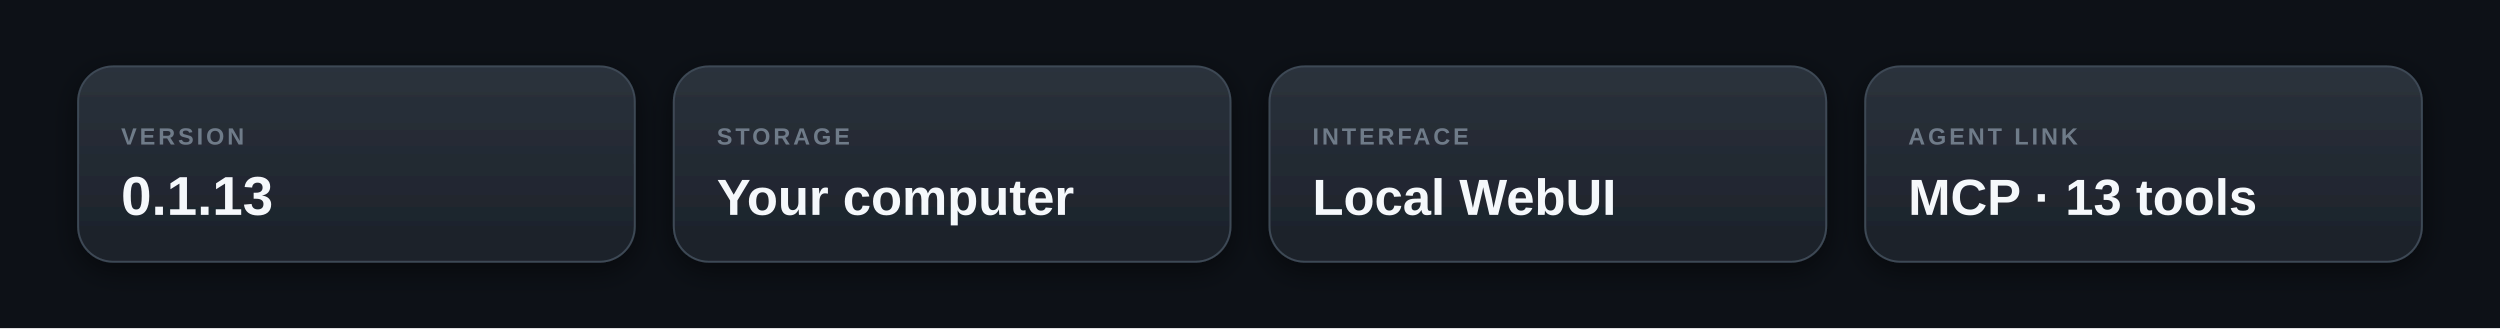
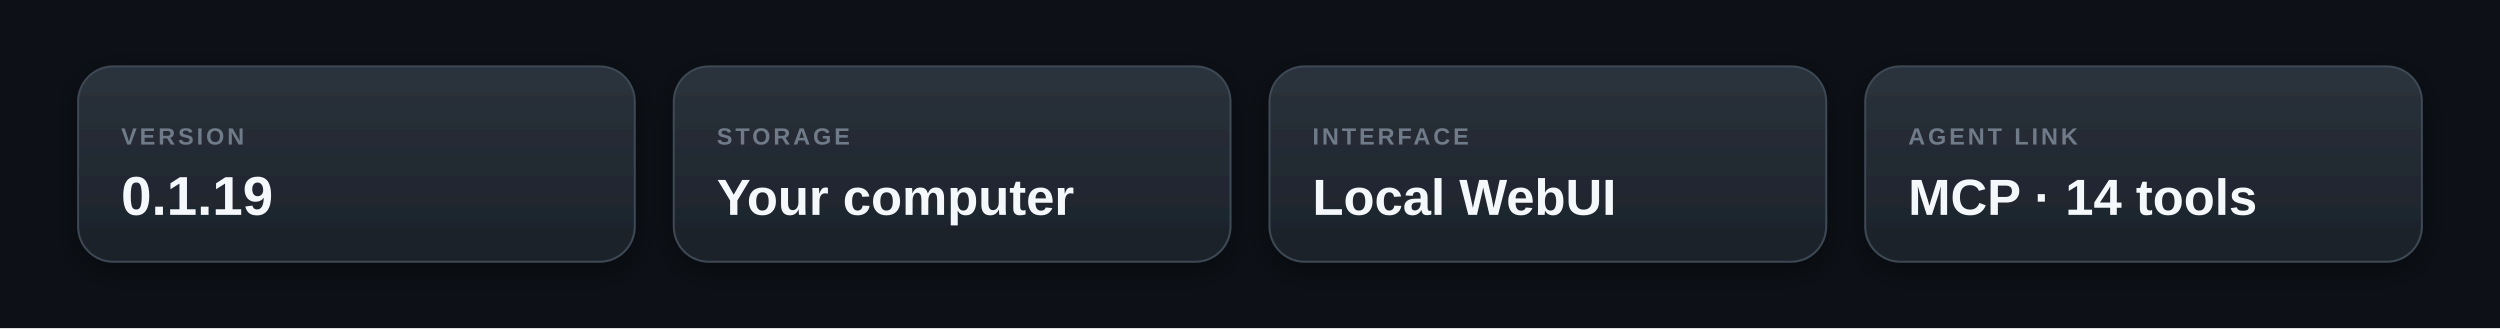
- <svg xmlns="http://www.w3.org/2000/svg" viewBox="0 0 1280 168" width="1280" height="168" role="img" aria-label="At a glance: version 0.1.13, storage on your computer, local WebUI interface, MCP with 13 tools.">
+ <svg xmlns="http://www.w3.org/2000/svg" viewBox="0 0 1280 168" width="1280" height="168" role="img" aria-label="At a glance: version 0.1.19, storage on your computer, local WebUI interface, MCP with 14 tools.">
  <defs>
    <radialGradient id="halo" cx="50%" cy="50%" r="50%">
      <stop offset="0" stop-color="#FF7A70" stop-opacity=".55" />
      <stop offset=".45" stop-color="#FF7A70" stop-opacity=".18" />
      <stop offset="1" stop-color="#FF7A70" stop-opacity="0" />
    </radialGradient>
    <linearGradient id="cardGrad" x1="0" y1="0" x2="0" y2="1">
      <stop offset="0" stop-color="#2B323C" />
      <stop offset="1" stop-color="#1B2129" />
    </linearGradient>
    <linearGradient id="cardAltGrad" x1="0" y1="0" x2="0" y2="1">
      <stop offset="0" stop-color="#39424F" />
      <stop offset="1" stop-color="#262E38" />
    </linearGradient>
    <filter id="soft" x="-30%" y="-30%" width="160%" height="180%">
      <feDropShadow dx="0" dy="8" stdDeviation="14" flood-color="rgba(1,4,9,.62)" flood-opacity="1" />
    </filter>
    <filter id="softSm" x="-30%" y="-30%" width="160%" height="180%">
      <feDropShadow dx="0" dy="4" stdDeviation="7" flood-color="rgba(1,4,9,.62)" flood-opacity=".8" />
    </filter>
  </defs>
  <style>
  .s{font-family:-apple-system, BlinkMacSystemFont, 'Segoe UI Variable Display', 'Segoe UI', 'Helvetica Neue', Arial, 'Microsoft YaHei', 'PingFang SC', 'Hiragino Sans GB', 'Noto Sans CJK SC', sans-serif}
  .m{font-family:ui-monospace, SFMono-Regular, 'SF Mono', Menlo, Consolas, 'Liberation Mono', 'Microsoft YaHei', monospace}
  .rise{opacity:0;animation:rise .9s cubic-bezier(.16,.84,.32,1) both}
  @keyframes rise{from{opacity:0;transform:translateY(14px);filter:blur(6px)}to{opacity:1;transform:none;filter:blur(0)}}
  @keyframes breathe{0%,100%{opacity:.45;transform:scale(.96)}50%{opacity:.9;transform:scale(1.05)}}
  @keyframes breathe2{
    0%{opacity:.05;transform:scale(.93);animation-timing-function:cubic-bezier(.66,0,.34,1)}
    18%{opacity:.12;transform:scale(1.03);animation-timing-function:cubic-bezier(.37,0,.63,1)}
    34%{opacity:.07;transform:scale(.99);animation-timing-function:cubic-bezier(.45,0,.55,1)}
    57%{opacity:.15;transform:scale(1.085);animation-timing-function:cubic-bezier(.3,0,.7,1)}
    72%{opacity:.088;transform:scale(1.008);animation-timing-function:cubic-bezier(.6,0,.4,1)}
    88%{opacity:.126;transform:scale(1.052);animation-timing-function:cubic-bezier(.5,0,.5,1)}
    100%{opacity:.05;transform:scale(.93)}
  }
  @keyframes twinkle{0%,100%{opacity:.12}50%{opacity:.5}}
  .tw{animation:twinkle 9s ease-in-out infinite}
  .snr{animation:snr 5.4s cubic-bezier(.16,.84,.32,1) infinite;transform-box:fill-box;transform-origin:center}
  @keyframes snr{0%{transform:scale(.5);opacity:.55}65%{opacity:0}100%{transform:scale(1.6);opacity:0}}
  .swp{animation-timing-function:cubic-bezier(.83,0,.17,1);animation-iteration-count:infinite;opacity:0}
  .march{animation:march 1.65s linear infinite}
  .dp{animation:dotpulse 2.6s ease-in-out infinite}
  @keyframes dotpulse{0%,100%{opacity:.42}50%{opacity:1}}
  @keyframes march{to{stroke-dashoffset:-24}}
  .scan{animation:scan 4s cubic-bezier(.83,0,.17,1) infinite;opacity:0}
  @keyframes scan{0%{transform:translateX(0);opacity:0}8%{opacity:1}88%{opacity:1}100%{transform:translateX(1140px);opacity:0}}
  @media (prefers-reduced-motion: reduce){
    .rise{animation:none!important;opacity:1!important;filter:none!important;transform:none!important}
    .tw{animation:none!important;opacity:.55!important}
    .snr,.swp,.scan{animation:none!important;opacity:0!important}
    .march{animation:none!important}
    .dp{animation:none!important;opacity:1!important}
  }@keyframes swp{0%{transform:translateX(0);opacity:0}18%{opacity:1}82%{opacity:1}100%{transform:translateX(197px);opacity:0}}</style>
  <rect width="1280" height="168" fill="#0D1117" />
  <g filter="url(#softSm)">
    <rect x="40" y="34" width="285" height="100" rx="18" fill="url(#cardGrad)" stroke="#3E4855" stroke-width="1" />
  </g>
  <text x="62" y="74" font-size="12" font-weight="700" fill="#6F7B89" letter-spacing="1.5" class="s">VERSION</text>
-   <text x="62" y="110" font-size="28" font-weight="600" fill="#F5F8FB" class="s">0.1.13</text>
+   <text x="62" y="110" font-size="28" font-weight="600" fill="#F5F8FB" class="s">0.1.19</text>
  <g filter="url(#softSm)">
    <rect x="345" y="34" width="285" height="100" rx="18" fill="url(#cardGrad)" stroke="#3E4855" stroke-width="1" />
  </g>
  <text x="367" y="74" font-size="12" font-weight="700" fill="#6F7B89" letter-spacing="1.5" class="s">STORAGE</text>
  <text x="367" y="110" font-size="26" font-weight="600" fill="#F5F8FB" class="s">Your computer</text>
  <g filter="url(#softSm)">
    <rect x="650" y="34" width="285" height="100" rx="18" fill="url(#cardGrad)" stroke="#3E4855" stroke-width="1" />
  </g>
  <text x="672" y="74" font-size="12" font-weight="700" fill="#6F7B89" letter-spacing="1.5" class="s">INTERFACE</text>
  <text x="672" y="110" font-size="26" font-weight="600" fill="#F5F8FB" class="s">Local WebUI</text>
  <g filter="url(#softSm)">
    <rect x="955" y="34" width="285" height="100" rx="18" fill="url(#cardGrad)" stroke="#3E4855" stroke-width="1" />
  </g>
  <text x="977" y="74" font-size="12" font-weight="700" fill="#6F7B89" letter-spacing="1.5" class="s">AGENT LINK</text>
-   <text x="977" y="110" font-size="26" font-weight="600" fill="#F5F8FB" class="s">MCP · 13 tools</text>
+   <text x="977" y="110" font-size="26" font-weight="600" fill="#F5F8FB" class="s">MCP · 14 tools</text>
</svg>
